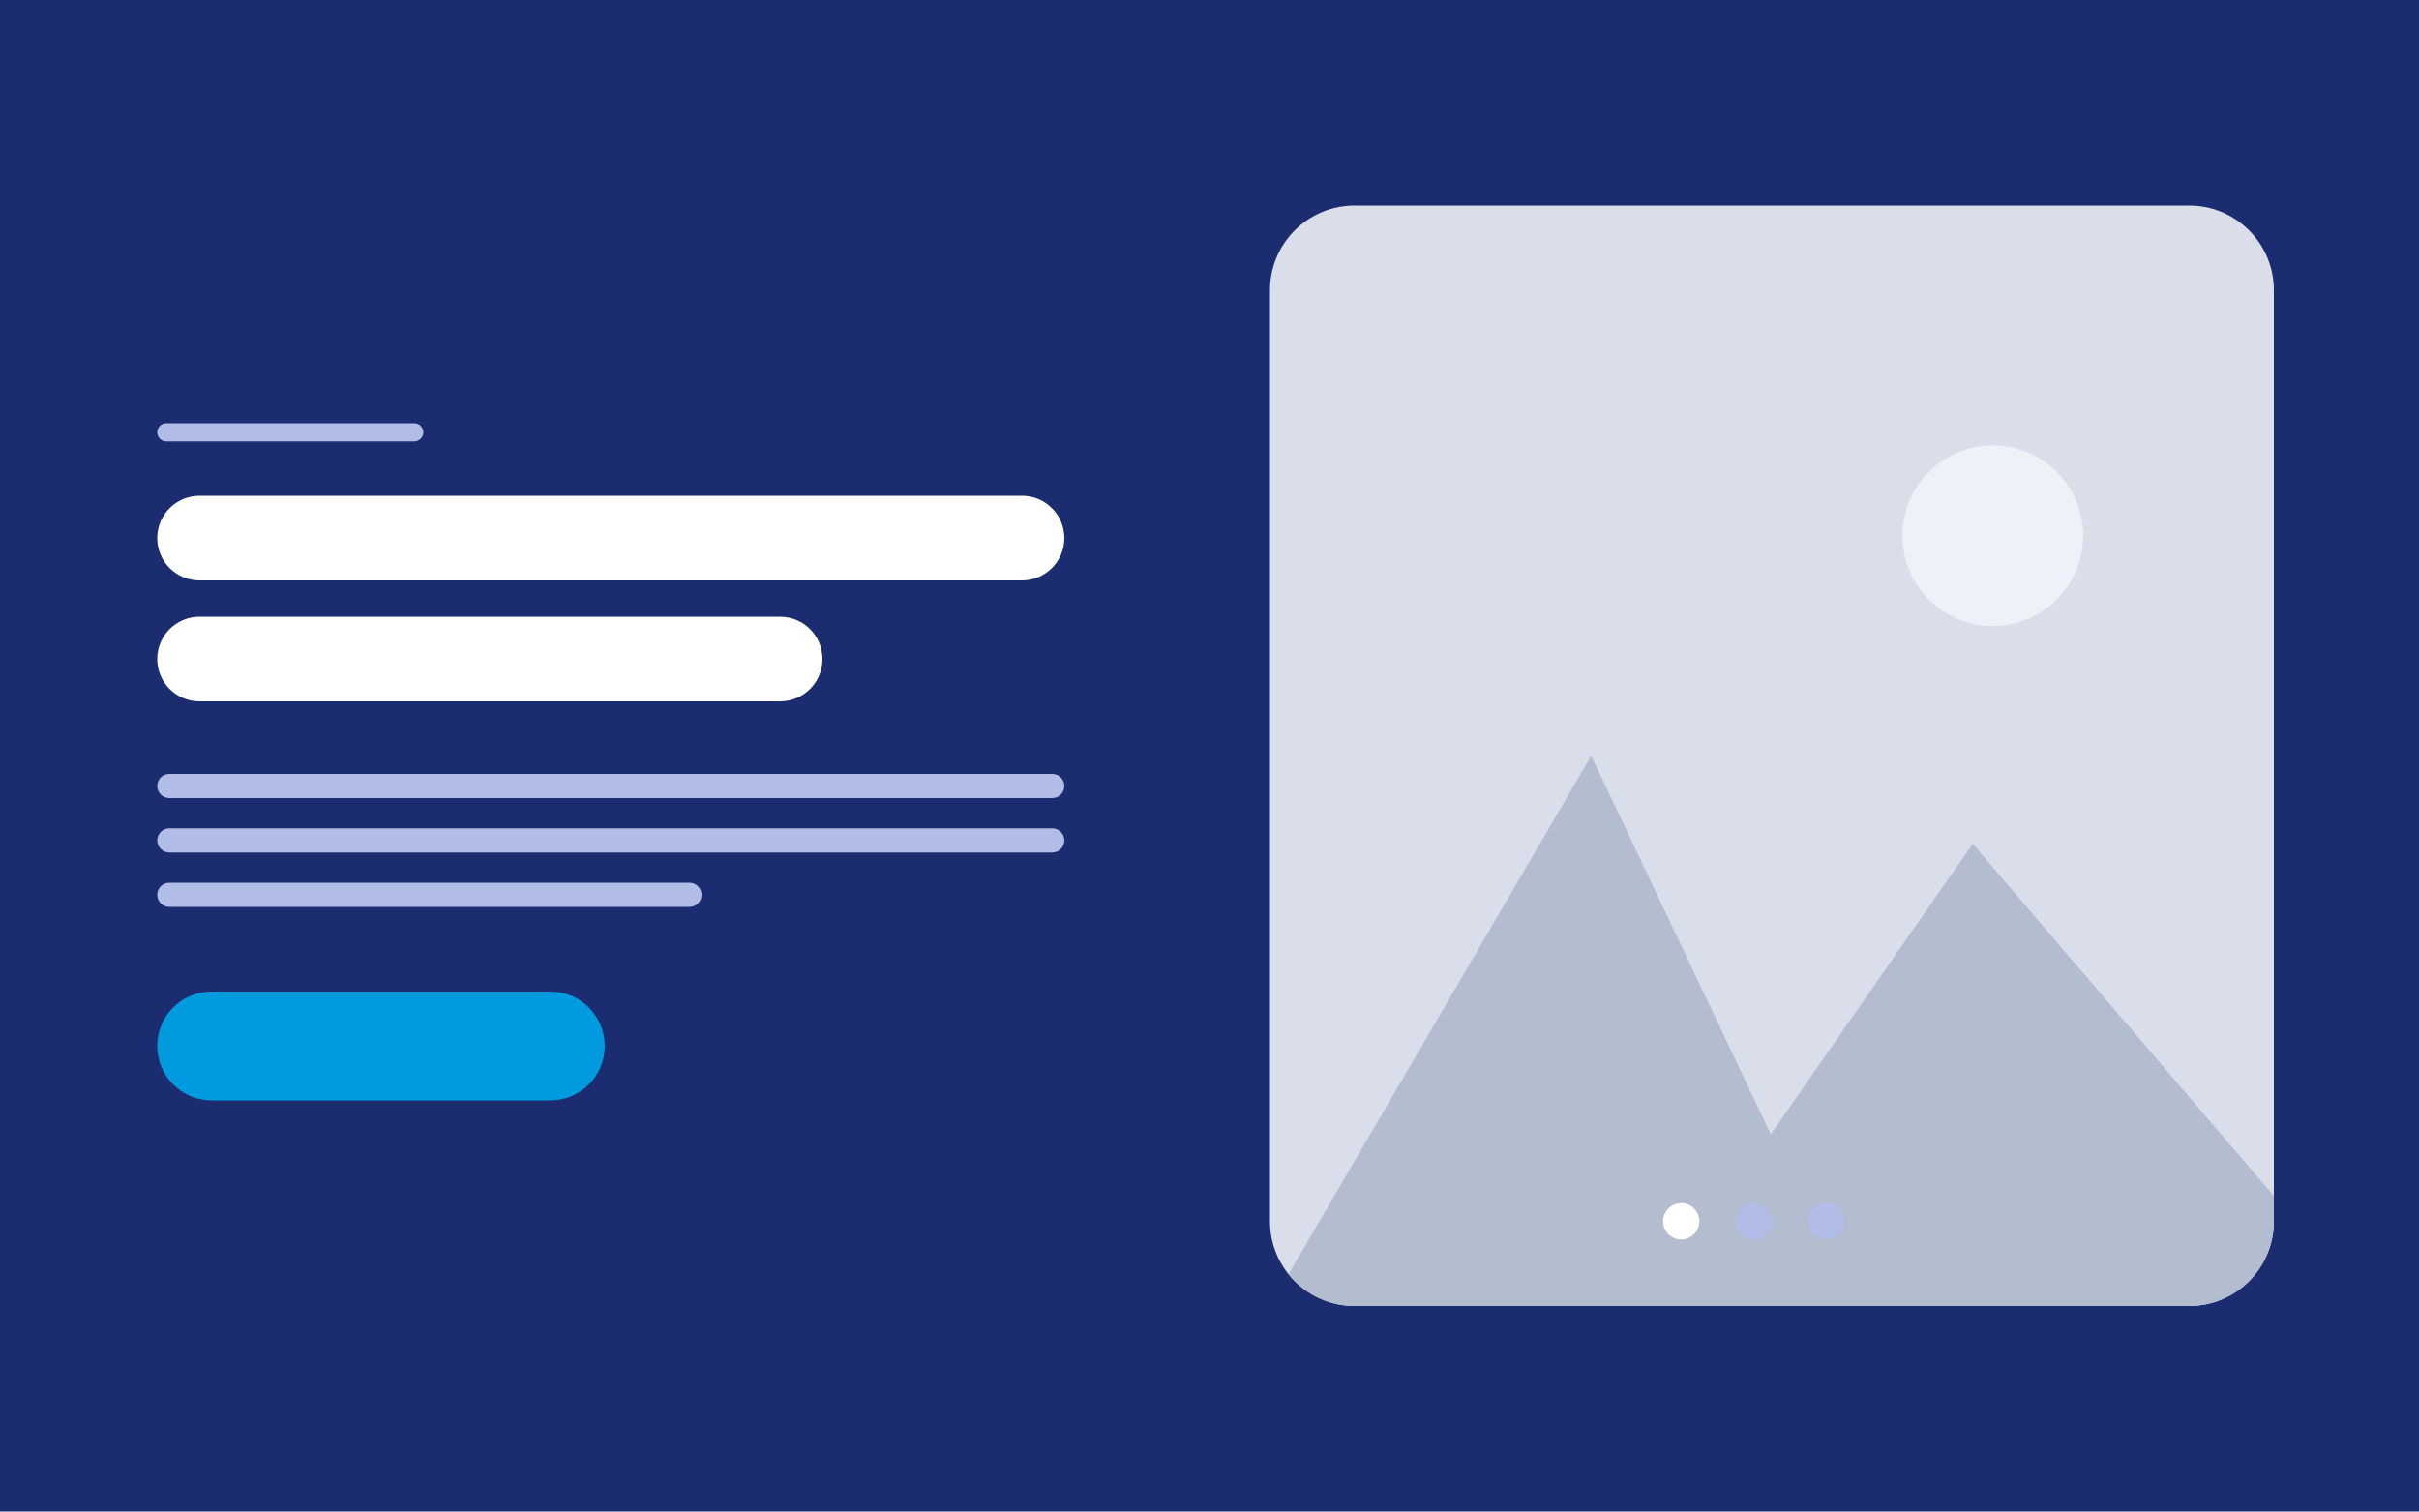
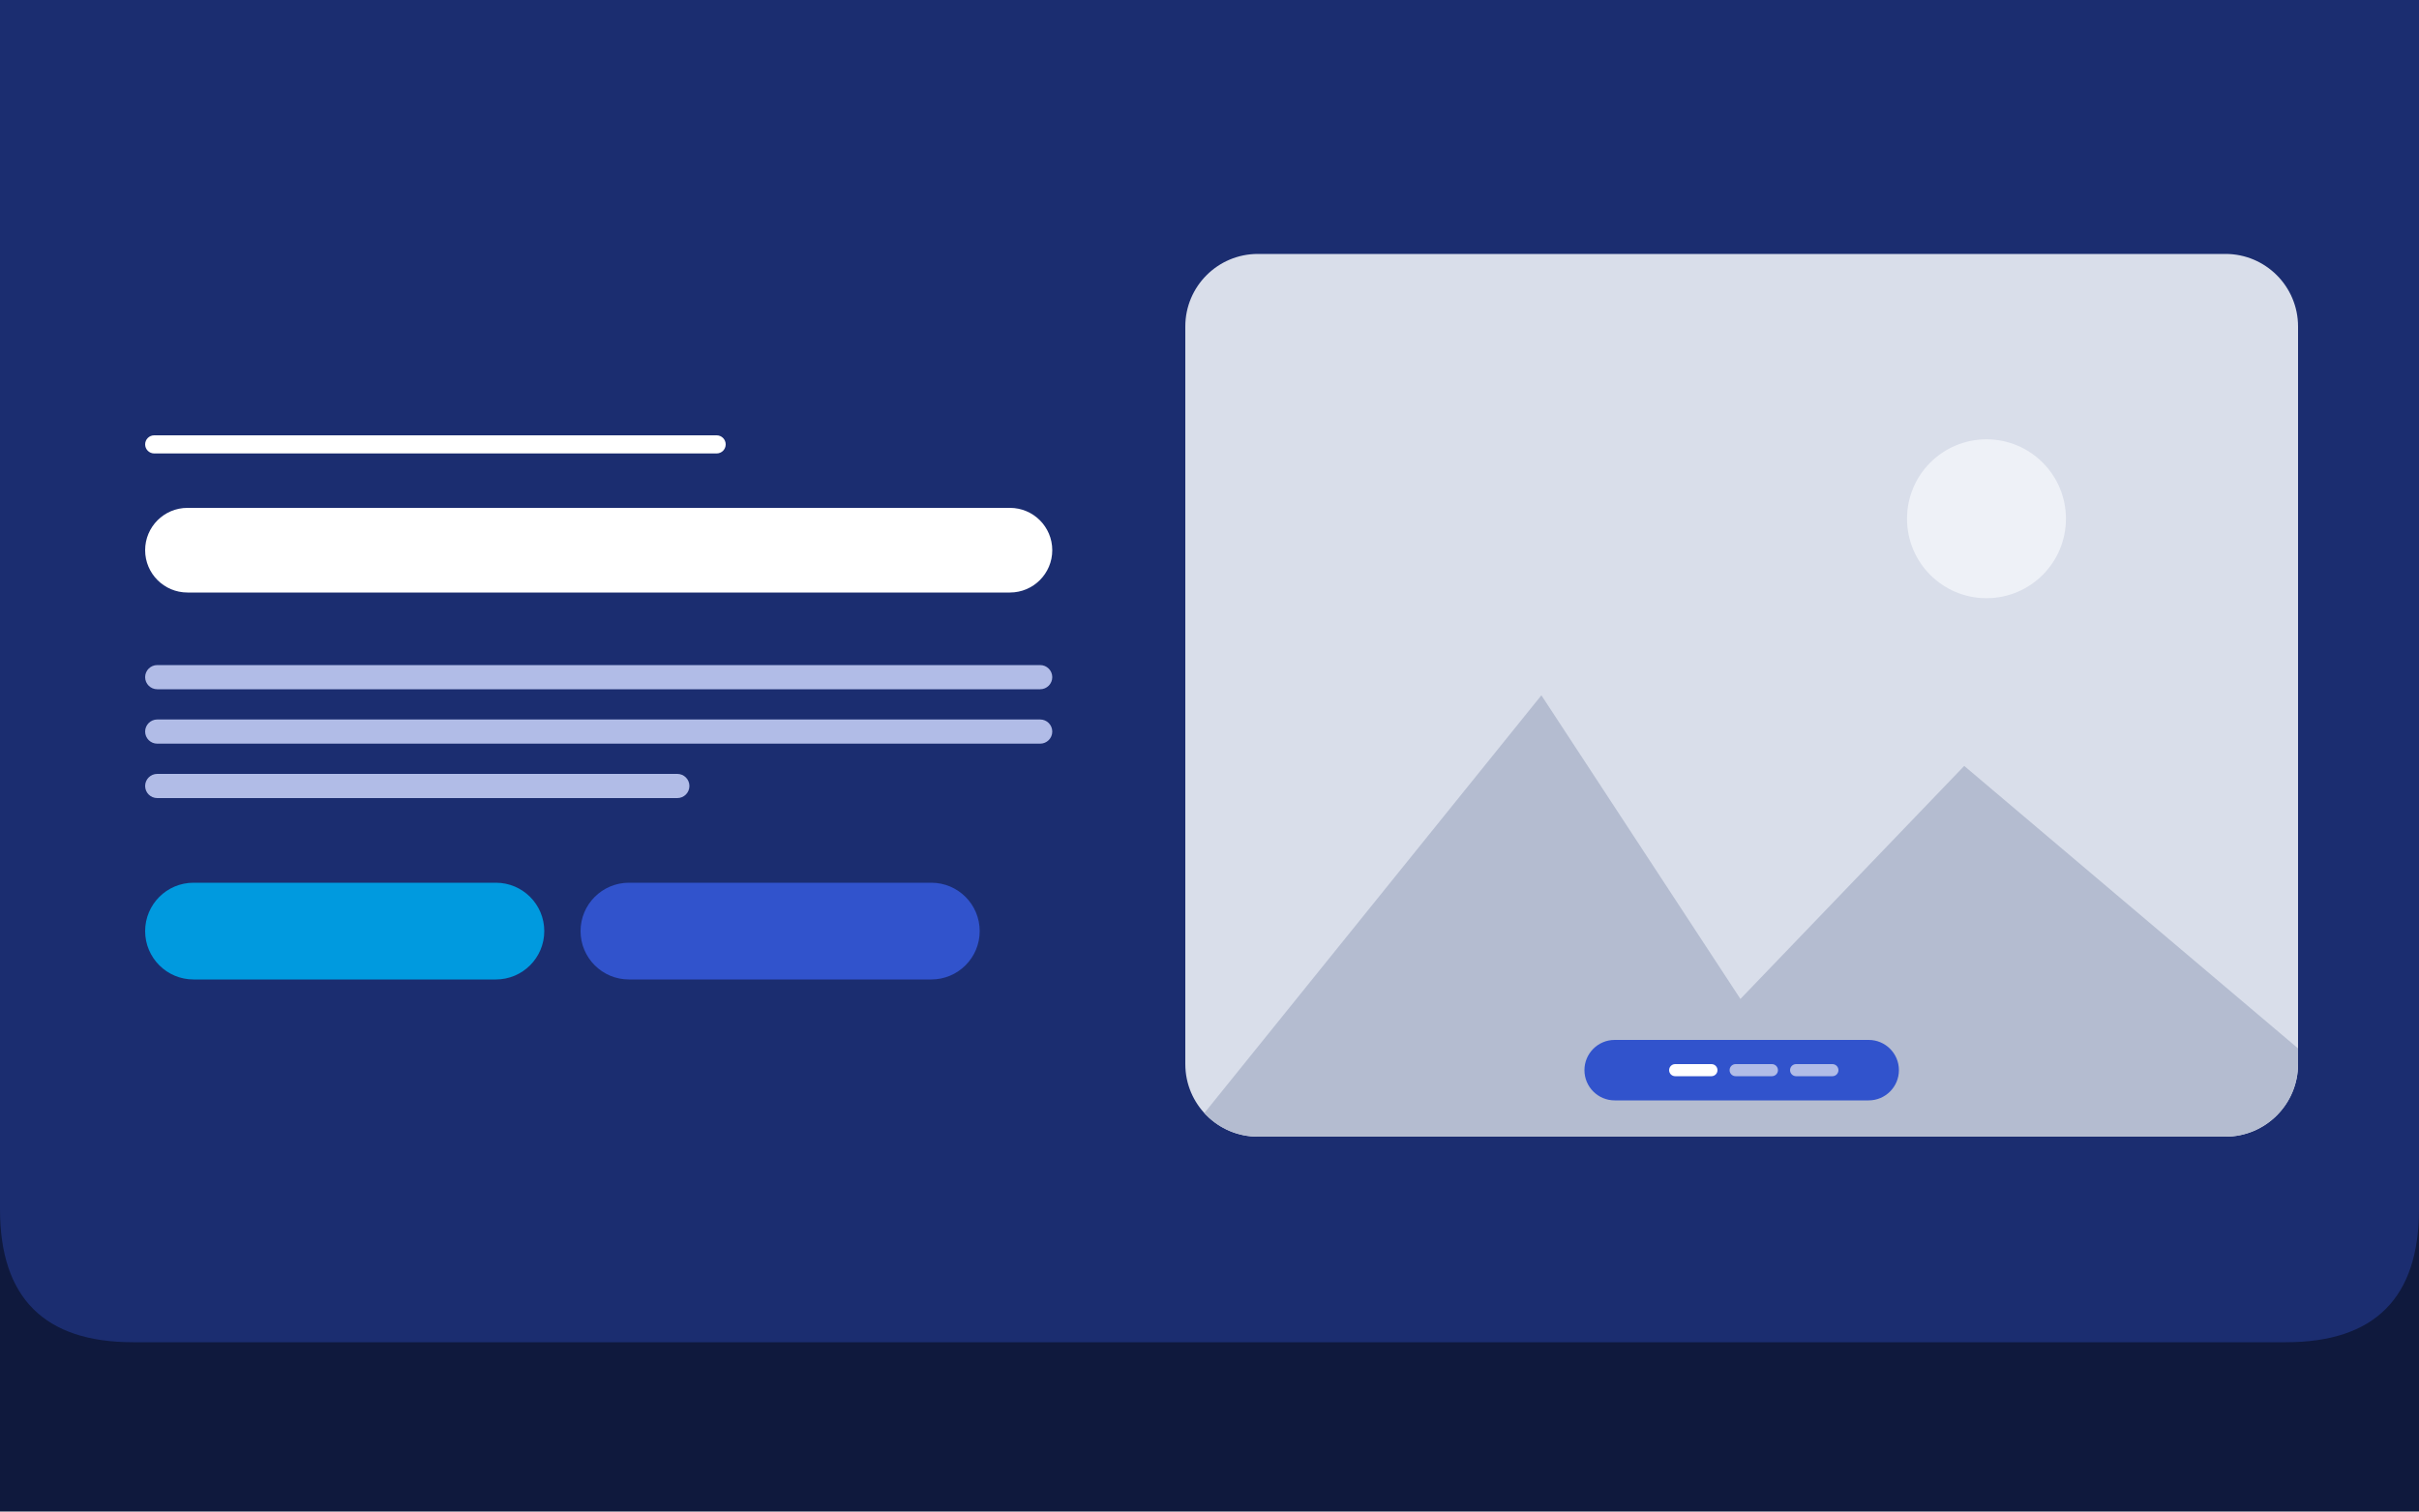
<svg xmlns="http://www.w3.org/2000/svg" viewBox="0 0 400 250" width="400" height="250">
-   <rect width="400" height="250" fill="#1B2D70" />
-   <rect x="26" y="70" width="44" height="3" rx="1.5" fill="#B1BCE7" />
-   <rect x="26" y="82" width="150" height="14" rx="7.0" fill="#FFFFFF" />
-   <rect x="26" y="102" width="110" height="14" rx="7.0" fill="#FFFFFF" />
-   <rect x="26" y="128" width="150" height="4" rx="2.0" fill="#B1BCE7" />
-   <rect x="26" y="137" width="150" height="4" rx="2.0" fill="#B1BCE7" />
-   <rect x="26" y="146" width="90.0" height="4" rx="2.0" fill="#B1BCE7" />
-   <rect x="26" y="164" width="74" height="18" rx="9.0" fill="#009ADF" />
-   <clipPath id="c8">
-     <rect x="210" y="34" width="166" height="182" rx="14" />
+   <rect width="400" height="250" fill="#0F193D" />
+   <path d="M0 0 H400 V200 Q400 222 378 222 H22 Q0 222 0 200 Z" fill="#1B2D70" />
+   <rect x="24" y="72" width="96" height="3" rx="1.5" fill="#FFFFFF" />
+   <rect x="24" y="84" width="150" height="14" rx="7.0" fill="#FFFFFF" />
+   <rect x="24" y="110" width="150" height="4" rx="2.0" fill="#B1BCE7" />
+   <rect x="24" y="119" width="150" height="4" rx="2.0" fill="#B1BCE7" />
+   <rect x="24" y="128" width="90.0" height="4" rx="2.0" fill="#B1BCE7" />
+   <rect x="24" y="146" width="66" height="16" rx="8.0" fill="#009ADF" />
+   <rect x="96" y="146" width="66" height="16" rx="8.0" fill="#3153CC" />
+   <clipPath id="c9">
+     <rect x="196" y="42" width="184" height="146" rx="12" />
  </clipPath>
-   <g clip-path="url(#c8)">
-     <rect x="210" y="34" width="166" height="182" rx="0" fill="#D9DEEA" />
-     <circle cx="329.52" cy="88.6" r="14.94" fill="#EEF1F7" />
-     <path d="M210 216 L263.12 125.0 L306.28 216 Z" fill="#B4BCD0" />
-     <path d="M273.08 216 L326.2 139.56 L376 197.8 L376 216 Z" fill="#B4BCD0" />
+   <g clip-path="url(#c9)">
+     <rect x="196" y="42" width="184" height="146" rx="0" fill="#D9DEEA" />
+     <circle cx="328.48" cy="85.8" r="13.14" fill="#EEF1F7" />
+     <path d="M196 188 L254.88 115.0 L302.72 188 Z" fill="#B4BCD0" />
+     <path d="M265.92 188 L324.8 126.68 L380 173.4 L380 188 Z" fill="#B4BCD0" />
  </g>
-   <circle cx="278" cy="202" r="3" fill="#FFFFFF" />
-   <circle cx="290" cy="202" r="3" fill="#B1BCE7" />
-   <circle cx="302" cy="202" r="3" fill="#B1BCE7" />
+   <rect x="262" y="172" width="52" height="10" rx="5" fill="#3153CC" />
+   <rect x="276" y="176" width="8" height="2" rx="1" fill="#FFFFFF" />
+   <rect x="286" y="176" width="8" height="2" rx="1" fill="#B1BCE7" />
+   <rect x="296" y="176" width="8" height="2" rx="1" fill="#B1BCE7" />
</svg>
